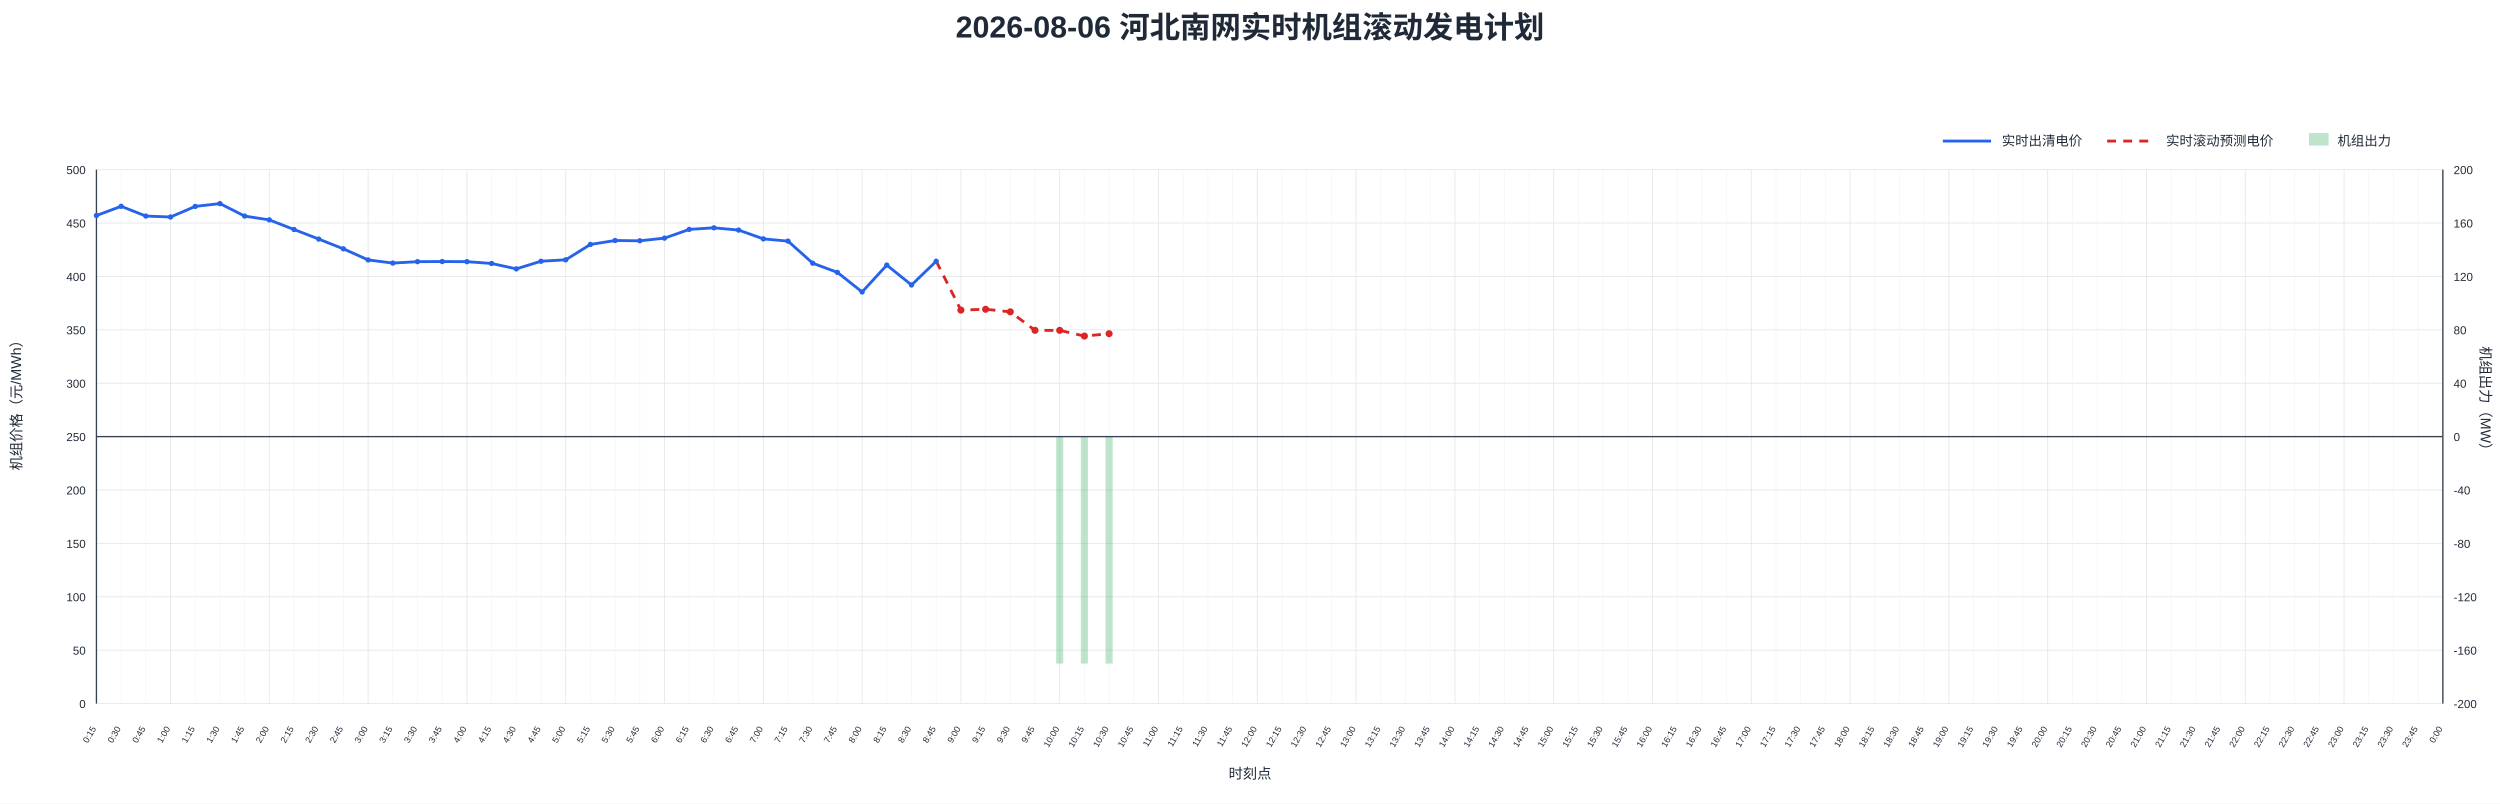
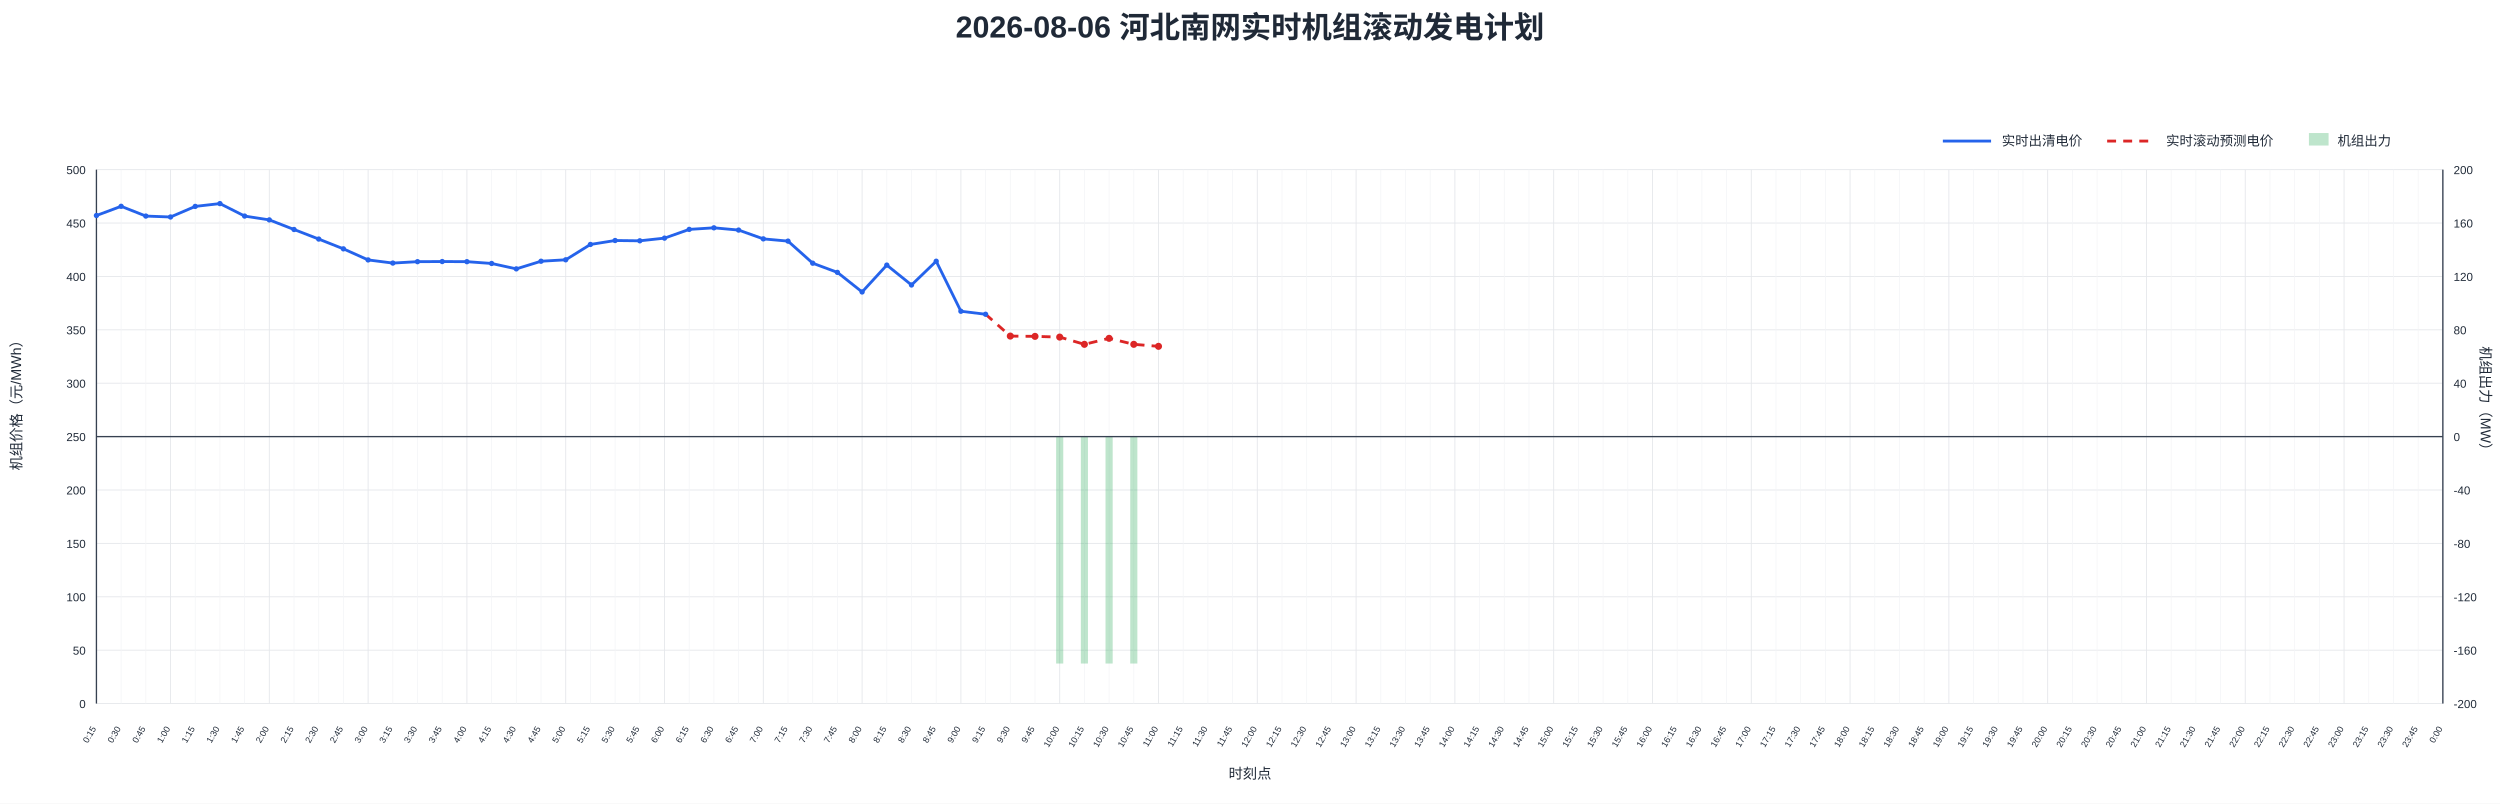
<svg xmlns="http://www.w3.org/2000/svg" width="2800" height="900" viewBox="0 0 2800 900" data-plot-left="108" data-plot-right="2736" data-plot-top="190" data-plot-bottom="788">
  <style>
text{font-family:'Microsoft YaHei','SimHei',Arial,sans-serif;fill:#1f2937}
.axis{stroke:#374151;stroke-width:1.5}
.grid{stroke:#e5e7eb;stroke-width:1}
.minor{stroke:#f3f4f6;stroke-width:0.8}
.actual{fill:none;stroke:#2563eb;stroke-width:3.2}
.forecast{fill:none;stroke:#dc2626;stroke-width:3.2;stroke-dasharray:10 8}
.bar{fill:#16a34a;fill-opacity:0.28}
.hover-zone{fill:#ffffff;fill-opacity:0;cursor:crosshair}
.hover-line{stroke:#111827;stroke-width:1.4;stroke-dasharray:6 5;opacity:0}
.tooltip{opacity:0;pointer-events:none}
.tooltip-bg{fill:#111827;fill-opacity:.72;stroke:#ffffff;stroke-width:1.2}
.tooltip text{fill:#ffffff;font-size:15px}
</style>
  <rect width="100%" height="100%" fill="#ffffff" />
  <text x="1400.0" y="42" text-anchor="middle" font-size="34" font-weight="700">2026-08-06 河北南网实时机组滚动发电计划</text>
  <text x="2748" y="793.00" text-anchor="start" font-size="13" fill="#166534">-200</text>
  <text x="2748" y="733.20" text-anchor="start" font-size="13" fill="#166534">-160</text>
  <text x="2748" y="673.40" text-anchor="start" font-size="13" fill="#166534">-120</text>
  <text x="2748" y="613.60" text-anchor="start" font-size="13" fill="#166534">-80</text>
  <text x="2748" y="553.80" text-anchor="start" font-size="13" fill="#166534">-40</text>
  <text x="2748" y="494.00" text-anchor="start" font-size="13" fill="#166534">0</text>
  <text x="2748" y="434.20" text-anchor="start" font-size="13" fill="#166534">40</text>
  <text x="2748" y="374.40" text-anchor="start" font-size="13" fill="#166534">80</text>
  <text x="2748" y="314.60" text-anchor="start" font-size="13" fill="#166534">120</text>
  <text x="2748" y="254.80" text-anchor="start" font-size="13" fill="#166534">160</text>
  <text x="2748" y="195.00" text-anchor="start" font-size="13" fill="#166534">200</text>
  <line class="grid" x1="108" y1="788.00" x2="2736" y2="788.00" />
  <text x="96" y="793.00" text-anchor="end" font-size="13">0</text>
  <line class="grid" x1="108" y1="728.20" x2="2736" y2="728.20" />
  <text x="96" y="733.20" text-anchor="end" font-size="13">50</text>
  <line class="grid" x1="108" y1="668.40" x2="2736" y2="668.40" />
  <text x="96" y="673.40" text-anchor="end" font-size="13">100</text>
  <line class="grid" x1="108" y1="608.60" x2="2736" y2="608.60" />
  <text x="96" y="613.60" text-anchor="end" font-size="13">150</text>
  <line class="grid" x1="108" y1="548.80" x2="2736" y2="548.80" />
  <text x="96" y="553.80" text-anchor="end" font-size="13">200</text>
  <line class="grid" x1="108" y1="489.00" x2="2736" y2="489.00" />
  <text x="96" y="494.00" text-anchor="end" font-size="13">250</text>
  <line class="grid" x1="108" y1="429.20" x2="2736" y2="429.20" />
  <text x="96" y="434.20" text-anchor="end" font-size="13">300</text>
  <line class="grid" x1="108" y1="369.40" x2="2736" y2="369.40" />
  <text x="96" y="374.40" text-anchor="end" font-size="13">350</text>
  <line class="grid" x1="108" y1="309.60" x2="2736" y2="309.60" />
  <text x="96" y="314.60" text-anchor="end" font-size="13">400</text>
  <line class="grid" x1="108" y1="249.80" x2="2736" y2="249.80" />
  <text x="96" y="254.80" text-anchor="end" font-size="13">450</text>
  <line class="grid" x1="108" y1="190.00" x2="2736" y2="190.00" />
  <text x="96" y="195.00" text-anchor="end" font-size="13">500</text>
  <line class="grid minor" x1="108.00" y1="190" x2="108.00" y2="788" />
  <text x="108.00" y="816" text-anchor="end" font-size="10" transform="rotate(-60 108.00 816)">0:15</text>
  <line class="grid minor" x1="135.66" y1="190" x2="135.66" y2="788" />
  <text x="135.66" y="816" text-anchor="end" font-size="10" transform="rotate(-60 135.66 816)">0:30</text>
  <line class="grid minor" x1="163.33" y1="190" x2="163.33" y2="788" />
  <text x="163.33" y="816" text-anchor="end" font-size="10" transform="rotate(-60 163.33 816)">0:45</text>
  <line class="grid" x1="190.99" y1="190" x2="190.99" y2="788" />
  <text x="190.99" y="816" text-anchor="end" font-size="10" transform="rotate(-60 190.99 816)">1:00</text>
  <line class="grid minor" x1="218.65" y1="190" x2="218.65" y2="788" />
  <text x="218.65" y="816" text-anchor="end" font-size="10" transform="rotate(-60 218.65 816)">1:15</text>
  <line class="grid minor" x1="246.32" y1="190" x2="246.32" y2="788" />
  <text x="246.32" y="816" text-anchor="end" font-size="10" transform="rotate(-60 246.32 816)">1:30</text>
  <line class="grid minor" x1="273.98" y1="190" x2="273.98" y2="788" />
  <text x="273.98" y="816" text-anchor="end" font-size="10" transform="rotate(-60 273.98 816)">1:45</text>
  <line class="grid" x1="301.64" y1="190" x2="301.64" y2="788" />
  <text x="301.64" y="816" text-anchor="end" font-size="10" transform="rotate(-60 301.64 816)">2:00</text>
  <line class="grid minor" x1="329.31" y1="190" x2="329.31" y2="788" />
  <text x="329.31" y="816" text-anchor="end" font-size="10" transform="rotate(-60 329.31 816)">2:15</text>
  <line class="grid minor" x1="356.97" y1="190" x2="356.97" y2="788" />
  <text x="356.97" y="816" text-anchor="end" font-size="10" transform="rotate(-60 356.97 816)">2:30</text>
  <line class="grid minor" x1="384.63" y1="190" x2="384.63" y2="788" />
  <text x="384.63" y="816" text-anchor="end" font-size="10" transform="rotate(-60 384.63 816)">2:45</text>
  <line class="grid" x1="412.29" y1="190" x2="412.29" y2="788" />
  <text x="412.29" y="816" text-anchor="end" font-size="10" transform="rotate(-60 412.29 816)">3:00</text>
  <line class="grid minor" x1="439.96" y1="190" x2="439.96" y2="788" />
  <text x="439.96" y="816" text-anchor="end" font-size="10" transform="rotate(-60 439.96 816)">3:15</text>
  <line class="grid minor" x1="467.62" y1="190" x2="467.62" y2="788" />
  <text x="467.62" y="816" text-anchor="end" font-size="10" transform="rotate(-60 467.62 816)">3:30</text>
  <line class="grid minor" x1="495.28" y1="190" x2="495.28" y2="788" />
  <text x="495.28" y="816" text-anchor="end" font-size="10" transform="rotate(-60 495.28 816)">3:45</text>
  <line class="grid" x1="522.95" y1="190" x2="522.95" y2="788" />
  <text x="522.95" y="816" text-anchor="end" font-size="10" transform="rotate(-60 522.95 816)">4:00</text>
  <line class="grid minor" x1="550.61" y1="190" x2="550.61" y2="788" />
  <text x="550.61" y="816" text-anchor="end" font-size="10" transform="rotate(-60 550.61 816)">4:15</text>
  <line class="grid minor" x1="578.27" y1="190" x2="578.27" y2="788" />
  <text x="578.27" y="816" text-anchor="end" font-size="10" transform="rotate(-60 578.27 816)">4:30</text>
  <line class="grid minor" x1="605.94" y1="190" x2="605.94" y2="788" />
  <text x="605.94" y="816" text-anchor="end" font-size="10" transform="rotate(-60 605.94 816)">4:45</text>
  <line class="grid" x1="633.60" y1="190" x2="633.60" y2="788" />
  <text x="633.60" y="816" text-anchor="end" font-size="10" transform="rotate(-60 633.60 816)">5:00</text>
  <line class="grid minor" x1="661.26" y1="190" x2="661.26" y2="788" />
  <text x="661.26" y="816" text-anchor="end" font-size="10" transform="rotate(-60 661.26 816)">5:15</text>
  <line class="grid minor" x1="688.93" y1="190" x2="688.93" y2="788" />
  <text x="688.93" y="816" text-anchor="end" font-size="10" transform="rotate(-60 688.93 816)">5:30</text>
  <line class="grid minor" x1="716.59" y1="190" x2="716.59" y2="788" />
  <text x="716.59" y="816" text-anchor="end" font-size="10" transform="rotate(-60 716.59 816)">5:45</text>
  <line class="grid" x1="744.25" y1="190" x2="744.25" y2="788" />
  <text x="744.25" y="816" text-anchor="end" font-size="10" transform="rotate(-60 744.25 816)">6:00</text>
  <line class="grid minor" x1="771.92" y1="190" x2="771.92" y2="788" />
  <text x="771.92" y="816" text-anchor="end" font-size="10" transform="rotate(-60 771.92 816)">6:15</text>
  <line class="grid minor" x1="799.58" y1="190" x2="799.58" y2="788" />
  <text x="799.58" y="816" text-anchor="end" font-size="10" transform="rotate(-60 799.58 816)">6:30</text>
  <line class="grid minor" x1="827.24" y1="190" x2="827.24" y2="788" />
  <text x="827.24" y="816" text-anchor="end" font-size="10" transform="rotate(-60 827.24 816)">6:45</text>
  <line class="grid" x1="854.91" y1="190" x2="854.91" y2="788" />
  <text x="854.91" y="816" text-anchor="end" font-size="10" transform="rotate(-60 854.91 816)">7:00</text>
  <line class="grid minor" x1="882.57" y1="190" x2="882.57" y2="788" />
  <text x="882.57" y="816" text-anchor="end" font-size="10" transform="rotate(-60 882.57 816)">7:15</text>
  <line class="grid minor" x1="910.23" y1="190" x2="910.23" y2="788" />
  <text x="910.23" y="816" text-anchor="end" font-size="10" transform="rotate(-60 910.23 816)">7:30</text>
  <line class="grid minor" x1="937.89" y1="190" x2="937.89" y2="788" />
  <text x="937.89" y="816" text-anchor="end" font-size="10" transform="rotate(-60 937.89 816)">7:45</text>
  <line class="grid" x1="965.56" y1="190" x2="965.56" y2="788" />
  <text x="965.56" y="816" text-anchor="end" font-size="10" transform="rotate(-60 965.56 816)">8:00</text>
  <line class="grid minor" x1="993.22" y1="190" x2="993.22" y2="788" />
  <text x="993.22" y="816" text-anchor="end" font-size="10" transform="rotate(-60 993.22 816)">8:15</text>
  <line class="grid minor" x1="1020.88" y1="190" x2="1020.88" y2="788" />
  <text x="1020.88" y="816" text-anchor="end" font-size="10" transform="rotate(-60 1020.88 816)">8:30</text>
  <line class="grid minor" x1="1048.55" y1="190" x2="1048.55" y2="788" />
  <text x="1048.55" y="816" text-anchor="end" font-size="10" transform="rotate(-60 1048.55 816)">8:45</text>
  <line class="grid" x1="1076.21" y1="190" x2="1076.21" y2="788" />
  <text x="1076.21" y="816" text-anchor="end" font-size="10" transform="rotate(-60 1076.21 816)">9:00</text>
  <line class="grid minor" x1="1103.87" y1="190" x2="1103.87" y2="788" />
  <text x="1103.87" y="816" text-anchor="end" font-size="10" transform="rotate(-60 1103.87 816)">9:15</text>
  <line class="grid minor" x1="1131.54" y1="190" x2="1131.54" y2="788" />
  <text x="1131.54" y="816" text-anchor="end" font-size="10" transform="rotate(-60 1131.54 816)">9:30</text>
  <line class="grid minor" x1="1159.20" y1="190" x2="1159.20" y2="788" />
  <text x="1159.20" y="816" text-anchor="end" font-size="10" transform="rotate(-60 1159.20 816)">9:45</text>
  <line class="grid" x1="1186.86" y1="190" x2="1186.86" y2="788" />
  <text x="1186.86" y="816" text-anchor="end" font-size="10" transform="rotate(-60 1186.86 816)">10:00</text>
  <line class="grid minor" x1="1214.53" y1="190" x2="1214.53" y2="788" />
  <text x="1214.53" y="816" text-anchor="end" font-size="10" transform="rotate(-60 1214.53 816)">10:15</text>
  <line class="grid minor" x1="1242.19" y1="190" x2="1242.19" y2="788" />
  <text x="1242.19" y="816" text-anchor="end" font-size="10" transform="rotate(-60 1242.19 816)">10:30</text>
  <line class="grid minor" x1="1269.85" y1="190" x2="1269.85" y2="788" />
  <text x="1269.85" y="816" text-anchor="end" font-size="10" transform="rotate(-60 1269.85 816)">10:45</text>
  <line class="grid" x1="1297.52" y1="190" x2="1297.52" y2="788" />
  <text x="1297.52" y="816" text-anchor="end" font-size="10" transform="rotate(-60 1297.52 816)">11:00</text>
  <line class="grid minor" x1="1325.18" y1="190" x2="1325.18" y2="788" />
  <text x="1325.18" y="816" text-anchor="end" font-size="10" transform="rotate(-60 1325.18 816)">11:15</text>
  <line class="grid minor" x1="1352.84" y1="190" x2="1352.84" y2="788" />
  <text x="1352.84" y="816" text-anchor="end" font-size="10" transform="rotate(-60 1352.84 816)">11:30</text>
  <line class="grid minor" x1="1380.51" y1="190" x2="1380.51" y2="788" />
  <text x="1380.51" y="816" text-anchor="end" font-size="10" transform="rotate(-60 1380.51 816)">11:45</text>
  <line class="grid" x1="1408.17" y1="190" x2="1408.17" y2="788" />
  <text x="1408.17" y="816" text-anchor="end" font-size="10" transform="rotate(-60 1408.17 816)">12:00</text>
  <line class="grid minor" x1="1435.83" y1="190" x2="1435.83" y2="788" />
  <text x="1435.83" y="816" text-anchor="end" font-size="10" transform="rotate(-60 1435.83 816)">12:15</text>
  <line class="grid minor" x1="1463.49" y1="190" x2="1463.49" y2="788" />
  <text x="1463.49" y="816" text-anchor="end" font-size="10" transform="rotate(-60 1463.49 816)">12:30</text>
  <line class="grid minor" x1="1491.16" y1="190" x2="1491.16" y2="788" />
  <text x="1491.16" y="816" text-anchor="end" font-size="10" transform="rotate(-60 1491.16 816)">12:45</text>
  <line class="grid" x1="1518.82" y1="190" x2="1518.82" y2="788" />
  <text x="1518.82" y="816" text-anchor="end" font-size="10" transform="rotate(-60 1518.82 816)">13:00</text>
  <line class="grid minor" x1="1546.48" y1="190" x2="1546.48" y2="788" />
  <text x="1546.48" y="816" text-anchor="end" font-size="10" transform="rotate(-60 1546.48 816)">13:15</text>
  <line class="grid minor" x1="1574.15" y1="190" x2="1574.15" y2="788" />
  <text x="1574.15" y="816" text-anchor="end" font-size="10" transform="rotate(-60 1574.15 816)">13:30</text>
  <line class="grid minor" x1="1601.81" y1="190" x2="1601.81" y2="788" />
  <text x="1601.81" y="816" text-anchor="end" font-size="10" transform="rotate(-60 1601.81 816)">13:45</text>
  <line class="grid" x1="1629.47" y1="190" x2="1629.47" y2="788" />
  <text x="1629.47" y="816" text-anchor="end" font-size="10" transform="rotate(-60 1629.47 816)">14:00</text>
  <line class="grid minor" x1="1657.14" y1="190" x2="1657.14" y2="788" />
  <text x="1657.14" y="816" text-anchor="end" font-size="10" transform="rotate(-60 1657.14 816)">14:15</text>
  <line class="grid minor" x1="1684.80" y1="190" x2="1684.80" y2="788" />
  <text x="1684.80" y="816" text-anchor="end" font-size="10" transform="rotate(-60 1684.80 816)">14:30</text>
  <line class="grid minor" x1="1712.46" y1="190" x2="1712.46" y2="788" />
  <text x="1712.46" y="816" text-anchor="end" font-size="10" transform="rotate(-60 1712.46 816)">14:45</text>
  <line class="grid" x1="1740.13" y1="190" x2="1740.13" y2="788" />
  <text x="1740.13" y="816" text-anchor="end" font-size="10" transform="rotate(-60 1740.13 816)">15:00</text>
  <line class="grid minor" x1="1767.79" y1="190" x2="1767.79" y2="788" />
  <text x="1767.79" y="816" text-anchor="end" font-size="10" transform="rotate(-60 1767.79 816)">15:15</text>
  <line class="grid minor" x1="1795.45" y1="190" x2="1795.45" y2="788" />
  <text x="1795.45" y="816" text-anchor="end" font-size="10" transform="rotate(-60 1795.45 816)">15:30</text>
  <line class="grid minor" x1="1823.12" y1="190" x2="1823.12" y2="788" />
  <text x="1823.12" y="816" text-anchor="end" font-size="10" transform="rotate(-60 1823.12 816)">15:45</text>
  <line class="grid" x1="1850.78" y1="190" x2="1850.78" y2="788" />
  <text x="1850.78" y="816" text-anchor="end" font-size="10" transform="rotate(-60 1850.78 816)">16:00</text>
  <line class="grid minor" x1="1878.44" y1="190" x2="1878.44" y2="788" />
  <text x="1878.44" y="816" text-anchor="end" font-size="10" transform="rotate(-60 1878.44 816)">16:15</text>
  <line class="grid minor" x1="1906.11" y1="190" x2="1906.11" y2="788" />
  <text x="1906.11" y="816" text-anchor="end" font-size="10" transform="rotate(-60 1906.11 816)">16:30</text>
  <line class="grid minor" x1="1933.77" y1="190" x2="1933.77" y2="788" />
  <text x="1933.77" y="816" text-anchor="end" font-size="10" transform="rotate(-60 1933.77 816)">16:45</text>
  <line class="grid" x1="1961.43" y1="190" x2="1961.43" y2="788" />
  <text x="1961.43" y="816" text-anchor="end" font-size="10" transform="rotate(-60 1961.43 816)">17:00</text>
  <line class="grid minor" x1="1989.09" y1="190" x2="1989.09" y2="788" />
  <text x="1989.09" y="816" text-anchor="end" font-size="10" transform="rotate(-60 1989.09 816)">17:15</text>
  <line class="grid minor" x1="2016.76" y1="190" x2="2016.76" y2="788" />
  <text x="2016.76" y="816" text-anchor="end" font-size="10" transform="rotate(-60 2016.76 816)">17:30</text>
  <line class="grid minor" x1="2044.42" y1="190" x2="2044.42" y2="788" />
  <text x="2044.42" y="816" text-anchor="end" font-size="10" transform="rotate(-60 2044.42 816)">17:45</text>
  <line class="grid" x1="2072.08" y1="190" x2="2072.08" y2="788" />
  <text x="2072.08" y="816" text-anchor="end" font-size="10" transform="rotate(-60 2072.08 816)">18:00</text>
  <line class="grid minor" x1="2099.75" y1="190" x2="2099.75" y2="788" />
  <text x="2099.75" y="816" text-anchor="end" font-size="10" transform="rotate(-60 2099.75 816)">18:15</text>
  <line class="grid minor" x1="2127.41" y1="190" x2="2127.41" y2="788" />
  <text x="2127.41" y="816" text-anchor="end" font-size="10" transform="rotate(-60 2127.41 816)">18:30</text>
  <line class="grid minor" x1="2155.07" y1="190" x2="2155.07" y2="788" />
  <text x="2155.07" y="816" text-anchor="end" font-size="10" transform="rotate(-60 2155.07 816)">18:45</text>
  <line class="grid" x1="2182.74" y1="190" x2="2182.74" y2="788" />
  <text x="2182.74" y="816" text-anchor="end" font-size="10" transform="rotate(-60 2182.74 816)">19:00</text>
  <line class="grid minor" x1="2210.40" y1="190" x2="2210.40" y2="788" />
  <text x="2210.40" y="816" text-anchor="end" font-size="10" transform="rotate(-60 2210.40 816)">19:15</text>
  <line class="grid minor" x1="2238.06" y1="190" x2="2238.06" y2="788" />
  <text x="2238.06" y="816" text-anchor="end" font-size="10" transform="rotate(-60 2238.06 816)">19:30</text>
  <line class="grid minor" x1="2265.73" y1="190" x2="2265.73" y2="788" />
  <text x="2265.73" y="816" text-anchor="end" font-size="10" transform="rotate(-60 2265.73 816)">19:45</text>
  <line class="grid" x1="2293.39" y1="190" x2="2293.39" y2="788" />
  <text x="2293.39" y="816" text-anchor="end" font-size="10" transform="rotate(-60 2293.39 816)">20:00</text>
  <line class="grid minor" x1="2321.05" y1="190" x2="2321.05" y2="788" />
  <text x="2321.05" y="816" text-anchor="end" font-size="10" transform="rotate(-60 2321.05 816)">20:15</text>
  <line class="grid minor" x1="2348.72" y1="190" x2="2348.72" y2="788" />
  <text x="2348.72" y="816" text-anchor="end" font-size="10" transform="rotate(-60 2348.72 816)">20:30</text>
  <line class="grid minor" x1="2376.38" y1="190" x2="2376.38" y2="788" />
  <text x="2376.38" y="816" text-anchor="end" font-size="10" transform="rotate(-60 2376.38 816)">20:45</text>
  <line class="grid" x1="2404.04" y1="190" x2="2404.04" y2="788" />
  <text x="2404.04" y="816" text-anchor="end" font-size="10" transform="rotate(-60 2404.04 816)">21:00</text>
  <line class="grid minor" x1="2431.71" y1="190" x2="2431.71" y2="788" />
  <text x="2431.71" y="816" text-anchor="end" font-size="10" transform="rotate(-60 2431.71 816)">21:15</text>
  <line class="grid minor" x1="2459.37" y1="190" x2="2459.37" y2="788" />
  <text x="2459.37" y="816" text-anchor="end" font-size="10" transform="rotate(-60 2459.37 816)">21:30</text>
  <line class="grid minor" x1="2487.03" y1="190" x2="2487.03" y2="788" />
  <text x="2487.03" y="816" text-anchor="end" font-size="10" transform="rotate(-60 2487.03 816)">21:45</text>
  <line class="grid" x1="2514.69" y1="190" x2="2514.69" y2="788" />
  <text x="2514.69" y="816" text-anchor="end" font-size="10" transform="rotate(-60 2514.69 816)">22:00</text>
  <line class="grid minor" x1="2542.36" y1="190" x2="2542.36" y2="788" />
  <text x="2542.36" y="816" text-anchor="end" font-size="10" transform="rotate(-60 2542.36 816)">22:15</text>
  <line class="grid minor" x1="2570.02" y1="190" x2="2570.02" y2="788" />
  <text x="2570.02" y="816" text-anchor="end" font-size="10" transform="rotate(-60 2570.02 816)">22:30</text>
  <line class="grid minor" x1="2597.68" y1="190" x2="2597.68" y2="788" />
  <text x="2597.68" y="816" text-anchor="end" font-size="10" transform="rotate(-60 2597.68 816)">22:45</text>
  <line class="grid" x1="2625.35" y1="190" x2="2625.35" y2="788" />
  <text x="2625.35" y="816" text-anchor="end" font-size="10" transform="rotate(-60 2625.35 816)">23:00</text>
  <line class="grid minor" x1="2653.01" y1="190" x2="2653.01" y2="788" />
  <text x="2653.01" y="816" text-anchor="end" font-size="10" transform="rotate(-60 2653.01 816)">23:15</text>
  <line class="grid minor" x1="2680.67" y1="190" x2="2680.67" y2="788" />
  <text x="2680.67" y="816" text-anchor="end" font-size="10" transform="rotate(-60 2680.67 816)">23:30</text>
  <line class="grid minor" x1="2708.34" y1="190" x2="2708.34" y2="788" />
  <text x="2708.34" y="816" text-anchor="end" font-size="10" transform="rotate(-60 2708.34 816)">23:45</text>
  <line class="grid" x1="2736.00" y1="190" x2="2736.00" y2="788" />
  <text x="2736.00" y="816" text-anchor="end" font-size="10" transform="rotate(-60 2736.00 816)">0:00</text>
  <rect class="bar" x="104.00" y="489.00" width="8" height="0.00" />
  <rect class="bar" x="131.66" y="489.00" width="8" height="0.00" />
  <rect class="bar" x="159.33" y="489.00" width="8" height="0.00" />
  <rect class="bar" x="186.99" y="489.00" width="8" height="0.00" />
  <rect class="bar" x="214.65" y="489.00" width="8" height="0.00" />
  <rect class="bar" x="242.32" y="489.00" width="8" height="0.00" />
  <rect class="bar" x="269.98" y="489.00" width="8" height="0.00" />
  <rect class="bar" x="297.64" y="489.00" width="8" height="0.00" />
  <rect class="bar" x="325.31" y="489.00" width="8" height="0.00" />
  <rect class="bar" x="352.97" y="489.00" width="8" height="0.00" />
  <rect class="bar" x="380.63" y="489.00" width="8" height="0.00" />
  <rect class="bar" x="408.29" y="489.00" width="8" height="0.00" />
  <rect class="bar" x="435.96" y="489.00" width="8" height="0.00" />
  <rect class="bar" x="463.62" y="489.00" width="8" height="0.00" />
  <rect class="bar" x="491.28" y="489.00" width="8" height="0.00" />
  <rect class="bar" x="518.95" y="489.00" width="8" height="0.00" />
  <rect class="bar" x="546.61" y="489.00" width="8" height="0.00" />
  <rect class="bar" x="574.27" y="489.00" width="8" height="0.00" />
  <rect class="bar" x="601.94" y="489.00" width="8" height="0.00" />
  <rect class="bar" x="629.60" y="489.00" width="8" height="0.00" />
  <rect class="bar" x="657.26" y="489.00" width="8" height="0.00" />
  <rect class="bar" x="684.93" y="489.00" width="8" height="0.00" />
  <rect class="bar" x="712.59" y="489.00" width="8" height="0.00" />
  <rect class="bar" x="740.25" y="489.00" width="8" height="0.00" />
  <rect class="bar" x="767.92" y="489.00" width="8" height="0.00" />
  <rect class="bar" x="795.58" y="489.00" width="8" height="0.00" />
  <rect class="bar" x="823.24" y="489.00" width="8" height="0.00" />
  <rect class="bar" x="850.91" y="489.00" width="8" height="0.00" />
  <rect class="bar" x="878.57" y="489.00" width="8" height="0.00" />
  <rect class="bar" x="906.23" y="489.00" width="8" height="0.00" />
  <rect class="bar" x="933.89" y="489.00" width="8" height="0.00" />
  <rect class="bar" x="961.56" y="489.00" width="8" height="0.00" />
  <rect class="bar" x="989.22" y="489.00" width="8" height="0.00" />
  <rect class="bar" x="1016.88" y="489.00" width="8" height="0.00" />
  <rect class="bar" x="1044.55" y="489.00" width="8" height="0.00" />
  <rect class="bar" x="1072.21" y="489.00" width="8" height="0.00" />
  <rect class="bar" x="1099.87" y="489.00" width="8" height="0.00" />
  <rect class="bar" x="1127.54" y="489.00" width="8" height="0.00" />
  <rect class="bar" x="1155.20" y="489.00" width="8" height="0.00" />
  <rect class="bar" x="1182.86" y="489.00" width="8" height="254.15" />
  <rect class="bar" x="1210.53" y="489.00" width="8" height="254.15" />
  <rect class="bar" x="1238.19" y="489.00" width="8" height="254.15" />
+   <rect class="bar" x="1265.85" y="489.00" width="8" height="254.15" />
+   <rect class="bar" x="1293.52" y="489.00" width="8" height="0.00" />
  <line class="axis" x1="108" y1="489.00" x2="2736" y2="489.00" />
  <line class="axis" x1="108" y1="190" x2="108" y2="788" />
  <line class="axis" x1="2736" y1="190" x2="2736" y2="788" />
  <text x="1400.0" y="872" text-anchor="middle" font-size="16">时刻点</text>
  <text x="24" y="450.0" text-anchor="middle" font-size="16" transform="rotate(-90 24 450.0)">机组价格（元/MWh）</text>
  <text x="2778" y="450.0" text-anchor="middle" font-size="16" fill="#166534" transform="rotate(90 2778 450.0)">机组出力（MW）</text>
-   <polyline class="actual" points="108.00,241.38 135.66,231.06 163.33,242.00 190.99,243.03 218.65,231.17 246.32,228.03 273.98,242.00 301.64,246.28 329.31,257.04 356.97,267.74 384.63,278.72 412.29,291.12 439.96,294.64 467.62,293.07 495.28,292.93 522.95,293.07 550.61,295.08 578.27,301.14 605.94,292.58 633.60,290.97 661.26,273.79 688.93,269.37 716.59,269.70 744.25,266.71 771.92,256.92 799.58,255.16 827.24,257.68 854.91,267.54 882.57,270.05 910.23,294.78 937.89,305.07 965.56,327.00 993.22,296.91 1020.88,319.19 1048.55,292.58" />
-   <polyline class="forecast" points="1048.55,292.58 1076.21,347.31 1103.87,346.37 1131.54,349.25 1159.20,369.99 1186.86,369.99 1214.53,376.41 1242.19,373.72" />
+   <polyline class="actual" points="108.00,241.38 135.66,231.06 163.33,242.00 190.99,243.03 218.65,231.17 246.32,228.03 273.98,242.00 301.64,246.28 329.31,257.04 356.97,267.74 384.63,278.72 412.29,291.12 439.96,294.64 467.62,293.07 495.28,292.93 522.95,293.07 550.61,295.08 578.27,301.14 605.94,292.58 633.60,290.97 661.26,273.79 688.93,269.37 716.59,269.70 744.25,266.71 771.92,256.92 799.58,255.16 827.24,257.68 854.91,267.54 882.57,270.05 910.23,294.78 937.89,305.07 965.56,327.00 993.22,296.91 1020.88,319.19 1048.55,292.58 1076.21,348.61 1103.87,351.97" />
+   <polyline class="forecast" points="1103.87,351.97 1131.54,376.41 1159.20,376.74 1186.86,377.54 1214.53,385.65 1242.19,378.94 1269.85,385.65 1297.52,387.89" />
  <circle cx="108.00" cy="241.38" r="3" fill="#2563eb" />
  <circle cx="135.66" cy="231.06" r="3" fill="#2563eb" />
  <circle cx="163.33" cy="242.00" r="3" fill="#2563eb" />
  <circle cx="190.99" cy="243.03" r="3" fill="#2563eb" />
  <circle cx="218.65" cy="231.17" r="3" fill="#2563eb" />
  <circle cx="246.32" cy="228.03" r="3" fill="#2563eb" />
  <circle cx="273.98" cy="242.00" r="3" fill="#2563eb" />
  <circle cx="301.64" cy="246.28" r="3" fill="#2563eb" />
  <circle cx="329.31" cy="257.04" r="3" fill="#2563eb" />
  <circle cx="356.97" cy="267.74" r="3" fill="#2563eb" />
  <circle cx="384.63" cy="278.72" r="3" fill="#2563eb" />
  <circle cx="412.29" cy="291.12" r="3" fill="#2563eb" />
  <circle cx="439.96" cy="294.64" r="3" fill="#2563eb" />
  <circle cx="467.62" cy="293.07" r="3" fill="#2563eb" />
  <circle cx="495.28" cy="292.93" r="3" fill="#2563eb" />
  <circle cx="522.95" cy="293.07" r="3" fill="#2563eb" />
  <circle cx="550.61" cy="295.08" r="3" fill="#2563eb" />
  <circle cx="578.27" cy="301.14" r="3" fill="#2563eb" />
  <circle cx="605.94" cy="292.58" r="3" fill="#2563eb" />
  <circle cx="633.60" cy="290.97" r="3" fill="#2563eb" />
  <circle cx="661.26" cy="273.79" r="3" fill="#2563eb" />
  <circle cx="688.93" cy="269.37" r="3" fill="#2563eb" />
  <circle cx="716.59" cy="269.70" r="3" fill="#2563eb" />
  <circle cx="744.25" cy="266.71" r="3" fill="#2563eb" />
  <circle cx="771.92" cy="256.92" r="3" fill="#2563eb" />
  <circle cx="799.58" cy="255.16" r="3" fill="#2563eb" />
  <circle cx="827.24" cy="257.68" r="3" fill="#2563eb" />
  <circle cx="854.91" cy="267.54" r="3" fill="#2563eb" />
  <circle cx="882.57" cy="270.05" r="3" fill="#2563eb" />
  <circle cx="910.23" cy="294.78" r="3" fill="#2563eb" />
  <circle cx="937.89" cy="305.07" r="3" fill="#2563eb" />
  <circle cx="965.56" cy="327.00" r="3" fill="#2563eb" />
  <circle cx="993.22" cy="296.91" r="3" fill="#2563eb" />
  <circle cx="1020.88" cy="319.19" r="3" fill="#2563eb" />
  <circle cx="1048.55" cy="292.58" r="3" fill="#2563eb" />
-   <circle cx="1076.21" cy="347.31" r="4" fill="#dc2626" />
-   <circle cx="1103.87" cy="346.37" r="4" fill="#dc2626" />
-   <circle cx="1131.54" cy="349.25" r="4" fill="#dc2626" />
-   <circle cx="1159.20" cy="369.99" r="4" fill="#dc2626" />
-   <circle cx="1186.86" cy="369.99" r="4" fill="#dc2626" />
-   <circle cx="1214.53" cy="376.41" r="4" fill="#dc2626" />
-   <circle cx="1242.19" cy="373.72" r="4" fill="#dc2626" />
+   <circle cx="1076.21" cy="348.61" r="3" fill="#2563eb" />
+   <circle cx="1103.87" cy="351.97" r="3" fill="#2563eb" />
+   <circle cx="1131.54" cy="376.41" r="4" fill="#dc2626" />
+   <circle cx="1159.20" cy="376.74" r="4" fill="#dc2626" />
+   <circle cx="1186.86" cy="377.54" r="4" fill="#dc2626" />
+   <circle cx="1214.53" cy="385.65" r="4" fill="#dc2626" />
+   <circle cx="1242.19" cy="378.94" r="4" fill="#dc2626" />
+   <circle cx="1269.85" cy="385.65" r="4" fill="#dc2626" />
+   <circle cx="1297.52" cy="387.89" r="4" fill="#dc2626" />
  <line x1="2176" y1="158" x2="2230" y2="158" class="actual" />
  <text x="2242" y="163" font-size="15">实时出清电价</text>
  <line x1="2360" y1="158" x2="2414" y2="158" class="forecast" />
  <text x="2426" y="163" font-size="15">实时滚动预测电价</text>
  <rect class="bar" x="2586" y="149" width="22" height="14" />
  <text x="2618" y="163" font-size="15">机组出力</text>
  <line id="hover-line" class="hover-line" x1="108" y1="190" x2="108" y2="788" />
  <g id="tooltip" class="tooltip">
    <rect class="tooltip-bg" x="0" y="0" width="220" height="122" rx="8" />
    <text id="tip-time" x="14" y="30" />
    <text id="tip-output" x="14" y="57" />
    <text id="tip-price" x="14" y="84" />
    <text id="tip-forecast" x="14" y="111" />
  </g>
  <rect class="hover-zone" x="108.00" y="190" width="13.83" height="598" data-x="108.00" data-time="0:15" data-output="0 MW" data-actual-price="457.04 元/MWh" data-forecast-price="--" data-curve-y="241.38" />
  <rect class="hover-zone" x="121.83" y="190" width="27.66" height="598" data-x="135.66" data-time="0:30" data-output="0 MW" data-actual-price="465.67 元/MWh" data-forecast-price="--" data-curve-y="231.06" />
  <rect class="hover-zone" x="149.49" y="190" width="27.66" height="598" data-x="163.33" data-time="0:45" data-output="0 MW" data-actual-price="456.52 元/MWh" data-forecast-price="--" data-curve-y="242.00" />
  <rect class="hover-zone" x="177.16" y="190" width="27.66" height="598" data-x="190.99" data-time="1:00" data-output="0 MW" data-actual-price="455.66 元/MWh" data-forecast-price="--" data-curve-y="243.03" />
  <rect class="hover-zone" x="204.82" y="190" width="27.66" height="598" data-x="218.65" data-time="1:15" data-output="0 MW" data-actual-price="465.58 元/MWh" data-forecast-price="--" data-curve-y="231.17" />
  <rect class="hover-zone" x="232.48" y="190" width="27.66" height="598" data-x="246.32" data-time="1:30" data-output="0 MW" data-actual-price="468.20 元/MWh" data-forecast-price="--" data-curve-y="228.03" />
  <rect class="hover-zone" x="260.15" y="190" width="27.66" height="598" data-x="273.98" data-time="1:45" data-output="0 MW" data-actual-price="456.52 元/MWh" data-forecast-price="--" data-curve-y="242.00" />
  <rect class="hover-zone" x="287.81" y="190" width="27.66" height="598" data-x="301.64" data-time="2:00" data-output="0 MW" data-actual-price="452.94 元/MWh" data-forecast-price="--" data-curve-y="246.28" />
  <rect class="hover-zone" x="315.47" y="190" width="27.66" height="598" data-x="329.31" data-time="2:15" data-output="0 MW" data-actual-price="443.95 元/MWh" data-forecast-price="--" data-curve-y="257.04" />
  <rect class="hover-zone" x="343.14" y="190" width="27.66" height="598" data-x="356.97" data-time="2:30" data-output="0 MW" data-actual-price="435.00 元/MWh" data-forecast-price="--" data-curve-y="267.74" />
  <rect class="hover-zone" x="370.80" y="190" width="27.66" height="598" data-x="384.63" data-time="2:45" data-output="0 MW" data-actual-price="425.82 元/MWh" data-forecast-price="--" data-curve-y="278.72" />
  <rect class="hover-zone" x="398.46" y="190" width="27.66" height="598" data-x="412.29" data-time="3:00" data-output="0 MW" data-actual-price="415.45 元/MWh" data-forecast-price="--" data-curve-y="291.12" />
  <rect class="hover-zone" x="426.13" y="190" width="27.66" height="598" data-x="439.96" data-time="3:15" data-output="0 MW" data-actual-price="412.51 元/MWh" data-forecast-price="--" data-curve-y="294.64" />
  <rect class="hover-zone" x="453.79" y="190" width="27.66" height="598" data-x="467.62" data-time="3:30" data-output="0 MW" data-actual-price="413.82 元/MWh" data-forecast-price="--" data-curve-y="293.07" />
  <rect class="hover-zone" x="481.45" y="190" width="27.66" height="598" data-x="495.28" data-time="3:45" data-output="0 MW" data-actual-price="413.94 元/MWh" data-forecast-price="--" data-curve-y="292.93" />
  <rect class="hover-zone" x="509.12" y="190" width="27.66" height="598" data-x="522.95" data-time="4:00" data-output="0 MW" data-actual-price="413.82 元/MWh" data-forecast-price="--" data-curve-y="293.07" />
  <rect class="hover-zone" x="536.78" y="190" width="27.66" height="598" data-x="550.61" data-time="4:15" data-output="0 MW" data-actual-price="412.14 元/MWh" data-forecast-price="--" data-curve-y="295.08" />
  <rect class="hover-zone" x="564.44" y="190" width="27.66" height="598" data-x="578.27" data-time="4:30" data-output="0 MW" data-actual-price="407.07 元/MWh" data-forecast-price="--" data-curve-y="301.14" />
  <rect class="hover-zone" x="592.11" y="190" width="27.66" height="598" data-x="605.94" data-time="4:45" data-output="0 MW" data-actual-price="414.23 元/MWh" data-forecast-price="--" data-curve-y="292.58" />
  <rect class="hover-zone" x="619.77" y="190" width="27.66" height="598" data-x="633.60" data-time="5:00" data-output="0 MW" data-actual-price="415.58 元/MWh" data-forecast-price="--" data-curve-y="290.97" />
  <rect class="hover-zone" x="647.43" y="190" width="27.66" height="598" data-x="661.26" data-time="5:15" data-output="0 MW" data-actual-price="429.94 元/MWh" data-forecast-price="--" data-curve-y="273.79" />
  <rect class="hover-zone" x="675.09" y="190" width="27.66" height="598" data-x="688.93" data-time="5:30" data-output="0 MW" data-actual-price="433.64 元/MWh" data-forecast-price="--" data-curve-y="269.37" />
  <rect class="hover-zone" x="702.76" y="190" width="27.66" height="598" data-x="716.59" data-time="5:45" data-output="0 MW" data-actual-price="433.36 元/MWh" data-forecast-price="--" data-curve-y="269.70" />
  <rect class="hover-zone" x="730.42" y="190" width="27.66" height="598" data-x="744.25" data-time="6:00" data-output="0 MW" data-actual-price="435.86 元/MWh" data-forecast-price="--" data-curve-y="266.71" />
  <rect class="hover-zone" x="758.08" y="190" width="27.66" height="598" data-x="771.92" data-time="6:15" data-output="0 MW" data-actual-price="444.05 元/MWh" data-forecast-price="--" data-curve-y="256.92" />
  <rect class="hover-zone" x="785.75" y="190" width="27.66" height="598" data-x="799.58" data-time="6:30" data-output="0 MW" data-actual-price="445.52 元/MWh" data-forecast-price="--" data-curve-y="255.16" />
  <rect class="hover-zone" x="813.41" y="190" width="27.66" height="598" data-x="827.24" data-time="6:45" data-output="0 MW" data-actual-price="443.41 元/MWh" data-forecast-price="--" data-curve-y="257.68" />
  <rect class="hover-zone" x="841.07" y="190" width="27.66" height="598" data-x="854.91" data-time="7:00" data-output="0 MW" data-actual-price="435.17 元/MWh" data-forecast-price="--" data-curve-y="267.54" />
  <rect class="hover-zone" x="868.74" y="190" width="27.66" height="598" data-x="882.57" data-time="7:15" data-output="0 MW" data-actual-price="433.07 元/MWh" data-forecast-price="--" data-curve-y="270.05" />
  <rect class="hover-zone" x="896.40" y="190" width="27.66" height="598" data-x="910.23" data-time="7:30" data-output="0 MW" data-actual-price="412.39 元/MWh" data-forecast-price="--" data-curve-y="294.78" />
  <rect class="hover-zone" x="924.06" y="190" width="27.66" height="598" data-x="937.89" data-time="7:45" data-output="0 MW" data-actual-price="403.79 元/MWh" data-forecast-price="--" data-curve-y="305.07" />
  <rect class="hover-zone" x="951.73" y="190" width="27.66" height="598" data-x="965.56" data-time="8:00" data-output="0 MW" data-actual-price="385.45 元/MWh" data-forecast-price="--" data-curve-y="327.00" />
  <rect class="hover-zone" x="979.39" y="190" width="27.66" height="598" data-x="993.22" data-time="8:15" data-output="0 MW" data-actual-price="410.61 元/MWh" data-forecast-price="--" data-curve-y="296.91" />
  <rect class="hover-zone" x="1007.05" y="190" width="27.66" height="598" data-x="1020.88" data-time="8:30" data-output="0 MW" data-actual-price="391.98 元/MWh" data-forecast-price="--" data-curve-y="319.19" />
  <rect class="hover-zone" x="1034.72" y="190" width="27.66" height="598" data-x="1048.55" data-time="8:45" data-output="0 MW" data-actual-price="414.23 元/MWh" data-forecast-price="--" data-curve-y="292.58" />
-   <rect class="hover-zone" x="1062.38" y="190" width="27.66" height="598" data-x="1076.21" data-time="9:00" data-output="0 MW" data-actual-price="--" data-forecast-price="368.47 元/MWh" data-curve-y="347.31" />
-   <rect class="hover-zone" x="1090.04" y="190" width="27.66" height="598" data-x="1103.87" data-time="9:15" data-output="0 MW" data-actual-price="--" data-forecast-price="369.26 元/MWh" data-curve-y="346.37" />
-   <rect class="hover-zone" x="1117.71" y="190" width="27.66" height="598" data-x="1131.54" data-time="9:30" data-output="0 MW" data-actual-price="--" data-forecast-price="366.85 元/MWh" data-curve-y="349.25" />
-   <rect class="hover-zone" x="1145.37" y="190" width="27.66" height="598" data-x="1159.20" data-time="9:45" data-output="0 MW" data-actual-price="--" data-forecast-price="349.51 元/MWh" data-curve-y="369.99" />
-   <rect class="hover-zone" x="1173.03" y="190" width="27.66" height="598" data-x="1186.86" data-time="10:00" data-output="-170 MW" data-actual-price="--" data-forecast-price="349.51 元/MWh" data-curve-y="369.99" />
-   <rect class="hover-zone" x="1200.69" y="190" width="27.66" height="598" data-x="1214.53" data-time="10:15" data-output="-170 MW" data-actual-price="--" data-forecast-price="344.14 元/MWh" data-curve-y="376.41" />
-   <rect class="hover-zone" x="1228.36" y="190" width="27.66" height="598" data-x="1242.19" data-time="10:30" data-output="-170 MW" data-actual-price="--" data-forecast-price="346.39 元/MWh" data-curve-y="373.72" />
-   <rect class="hover-zone" x="1256.02" y="190" width="27.66" height="598" data-x="1269.85" data-time="10:45" data-output="--" data-actual-price="--" data-forecast-price="--" data-curve-y="" />
-   <rect class="hover-zone" x="1283.68" y="190" width="27.66" height="598" data-x="1297.52" data-time="11:00" data-output="--" data-actual-price="--" data-forecast-price="--" data-curve-y="" />
+   <rect class="hover-zone" x="1062.38" y="190" width="27.66" height="598" data-x="1076.21" data-time="9:00" data-output="0 MW" data-actual-price="367.38 元/MWh" data-forecast-price="--" data-curve-y="348.61" />
+   <rect class="hover-zone" x="1090.04" y="190" width="27.66" height="598" data-x="1103.87" data-time="9:15" data-output="0 MW" data-actual-price="364.57 元/MWh" data-forecast-price="--" data-curve-y="351.97" />
+   <rect class="hover-zone" x="1117.71" y="190" width="27.66" height="598" data-x="1131.54" data-time="9:30" data-output="0 MW" data-actual-price="--" data-forecast-price="344.14 元/MWh" data-curve-y="376.41" />
+   <rect class="hover-zone" x="1145.37" y="190" width="27.66" height="598" data-x="1159.20" data-time="9:45" data-output="0 MW" data-actual-price="--" data-forecast-price="343.86 元/MWh" data-curve-y="376.74" />
+   <rect class="hover-zone" x="1173.03" y="190" width="27.66" height="598" data-x="1186.86" data-time="10:00" data-output="-170 MW" data-actual-price="--" data-forecast-price="343.19 元/MWh" data-curve-y="377.54" />
+   <rect class="hover-zone" x="1200.69" y="190" width="27.66" height="598" data-x="1214.53" data-time="10:15" data-output="-170 MW" data-actual-price="--" data-forecast-price="336.41 元/MWh" data-curve-y="385.65" />
+   <rect class="hover-zone" x="1228.36" y="190" width="27.66" height="598" data-x="1242.19" data-time="10:30" data-output="-170 MW" data-actual-price="--" data-forecast-price="342.02 元/MWh" data-curve-y="378.94" />
+   <rect class="hover-zone" x="1256.02" y="190" width="27.66" height="598" data-x="1269.85" data-time="10:45" data-output="-170 MW" data-actual-price="--" data-forecast-price="336.41 元/MWh" data-curve-y="385.65" />
+   <rect class="hover-zone" x="1283.68" y="190" width="27.66" height="598" data-x="1297.52" data-time="11:00" data-output="0 MW" data-actual-price="--" data-forecast-price="334.54 元/MWh" data-curve-y="387.89" />
  <rect class="hover-zone" x="1311.35" y="190" width="27.66" height="598" data-x="1325.18" data-time="11:15" data-output="--" data-actual-price="--" data-forecast-price="--" data-curve-y="" />
  <rect class="hover-zone" x="1339.01" y="190" width="27.66" height="598" data-x="1352.84" data-time="11:30" data-output="--" data-actual-price="--" data-forecast-price="--" data-curve-y="" />
  <rect class="hover-zone" x="1366.67" y="190" width="27.66" height="598" data-x="1380.51" data-time="11:45" data-output="--" data-actual-price="--" data-forecast-price="--" data-curve-y="" />
  <rect class="hover-zone" x="1394.34" y="190" width="27.66" height="598" data-x="1408.17" data-time="12:00" data-output="--" data-actual-price="--" data-forecast-price="--" data-curve-y="" />
  <rect class="hover-zone" x="1422.00" y="190" width="27.66" height="598" data-x="1435.83" data-time="12:15" data-output="--" data-actual-price="--" data-forecast-price="--" data-curve-y="" />
  <rect class="hover-zone" x="1449.66" y="190" width="27.66" height="598" data-x="1463.49" data-time="12:30" data-output="--" data-actual-price="--" data-forecast-price="--" data-curve-y="" />
  <rect class="hover-zone" x="1477.33" y="190" width="27.66" height="598" data-x="1491.16" data-time="12:45" data-output="--" data-actual-price="--" data-forecast-price="--" data-curve-y="" />
  <rect class="hover-zone" x="1504.99" y="190" width="27.66" height="598" data-x="1518.82" data-time="13:00" data-output="--" data-actual-price="--" data-forecast-price="--" data-curve-y="" />
  <rect class="hover-zone" x="1532.65" y="190" width="27.66" height="598" data-x="1546.48" data-time="13:15" data-output="--" data-actual-price="--" data-forecast-price="--" data-curve-y="" />
  <rect class="hover-zone" x="1560.32" y="190" width="27.66" height="598" data-x="1574.15" data-time="13:30" data-output="--" data-actual-price="--" data-forecast-price="--" data-curve-y="" />
  <rect class="hover-zone" x="1587.98" y="190" width="27.66" height="598" data-x="1601.81" data-time="13:45" data-output="--" data-actual-price="--" data-forecast-price="--" data-curve-y="" />
  <rect class="hover-zone" x="1615.64" y="190" width="27.66" height="598" data-x="1629.47" data-time="14:00" data-output="--" data-actual-price="--" data-forecast-price="--" data-curve-y="" />
  <rect class="hover-zone" x="1643.31" y="190" width="27.66" height="598" data-x="1657.14" data-time="14:15" data-output="--" data-actual-price="--" data-forecast-price="--" data-curve-y="" />
  <rect class="hover-zone" x="1670.97" y="190" width="27.66" height="598" data-x="1684.80" data-time="14:30" data-output="--" data-actual-price="--" data-forecast-price="--" data-curve-y="" />
  <rect class="hover-zone" x="1698.63" y="190" width="27.66" height="598" data-x="1712.46" data-time="14:45" data-output="--" data-actual-price="--" data-forecast-price="--" data-curve-y="" />
  <rect class="hover-zone" x="1726.29" y="190" width="27.66" height="598" data-x="1740.13" data-time="15:00" data-output="--" data-actual-price="--" data-forecast-price="--" data-curve-y="" />
  <rect class="hover-zone" x="1753.96" y="190" width="27.66" height="598" data-x="1767.79" data-time="15:15" data-output="--" data-actual-price="--" data-forecast-price="--" data-curve-y="" />
  <rect class="hover-zone" x="1781.62" y="190" width="27.66" height="598" data-x="1795.45" data-time="15:30" data-output="--" data-actual-price="--" data-forecast-price="--" data-curve-y="" />
  <rect class="hover-zone" x="1809.28" y="190" width="27.66" height="598" data-x="1823.12" data-time="15:45" data-output="--" data-actual-price="--" data-forecast-price="--" data-curve-y="" />
  <rect class="hover-zone" x="1836.95" y="190" width="27.66" height="598" data-x="1850.78" data-time="16:00" data-output="--" data-actual-price="--" data-forecast-price="--" data-curve-y="" />
  <rect class="hover-zone" x="1864.61" y="190" width="27.66" height="598" data-x="1878.44" data-time="16:15" data-output="--" data-actual-price="--" data-forecast-price="--" data-curve-y="" />
  <rect class="hover-zone" x="1892.27" y="190" width="27.66" height="598" data-x="1906.11" data-time="16:30" data-output="--" data-actual-price="--" data-forecast-price="--" data-curve-y="" />
  <rect class="hover-zone" x="1919.94" y="190" width="27.66" height="598" data-x="1933.77" data-time="16:45" data-output="--" data-actual-price="--" data-forecast-price="--" data-curve-y="" />
  <rect class="hover-zone" x="1947.60" y="190" width="27.66" height="598" data-x="1961.43" data-time="17:00" data-output="--" data-actual-price="--" data-forecast-price="--" data-curve-y="" />
  <rect class="hover-zone" x="1975.26" y="190" width="27.66" height="598" data-x="1989.09" data-time="17:15" data-output="--" data-actual-price="--" data-forecast-price="--" data-curve-y="" />
  <rect class="hover-zone" x="2002.93" y="190" width="27.66" height="598" data-x="2016.76" data-time="17:30" data-output="--" data-actual-price="--" data-forecast-price="--" data-curve-y="" />
  <rect class="hover-zone" x="2030.59" y="190" width="27.66" height="598" data-x="2044.42" data-time="17:45" data-output="--" data-actual-price="--" data-forecast-price="--" data-curve-y="" />
  <rect class="hover-zone" x="2058.25" y="190" width="27.66" height="598" data-x="2072.08" data-time="18:00" data-output="--" data-actual-price="--" data-forecast-price="--" data-curve-y="" />
  <rect class="hover-zone" x="2085.92" y="190" width="27.66" height="598" data-x="2099.75" data-time="18:15" data-output="--" data-actual-price="--" data-forecast-price="--" data-curve-y="" />
  <rect class="hover-zone" x="2113.58" y="190" width="27.66" height="598" data-x="2127.41" data-time="18:30" data-output="--" data-actual-price="--" data-forecast-price="--" data-curve-y="" />
  <rect class="hover-zone" x="2141.24" y="190" width="27.66" height="598" data-x="2155.07" data-time="18:45" data-output="--" data-actual-price="--" data-forecast-price="--" data-curve-y="" />
  <rect class="hover-zone" x="2168.91" y="190" width="27.66" height="598" data-x="2182.74" data-time="19:00" data-output="--" data-actual-price="--" data-forecast-price="--" data-curve-y="" />
  <rect class="hover-zone" x="2196.57" y="190" width="27.66" height="598" data-x="2210.40" data-time="19:15" data-output="--" data-actual-price="--" data-forecast-price="--" data-curve-y="" />
  <rect class="hover-zone" x="2224.23" y="190" width="27.66" height="598" data-x="2238.06" data-time="19:30" data-output="--" data-actual-price="--" data-forecast-price="--" data-curve-y="" />
  <rect class="hover-zone" x="2251.89" y="190" width="27.66" height="598" data-x="2265.73" data-time="19:45" data-output="--" data-actual-price="--" data-forecast-price="--" data-curve-y="" />
  <rect class="hover-zone" x="2279.56" y="190" width="27.66" height="598" data-x="2293.39" data-time="20:00" data-output="--" data-actual-price="--" data-forecast-price="--" data-curve-y="" />
  <rect class="hover-zone" x="2307.22" y="190" width="27.66" height="598" data-x="2321.05" data-time="20:15" data-output="--" data-actual-price="--" data-forecast-price="--" data-curve-y="" />
  <rect class="hover-zone" x="2334.88" y="190" width="27.66" height="598" data-x="2348.72" data-time="20:30" data-output="--" data-actual-price="--" data-forecast-price="--" data-curve-y="" />
  <rect class="hover-zone" x="2362.55" y="190" width="27.66" height="598" data-x="2376.38" data-time="20:45" data-output="--" data-actual-price="--" data-forecast-price="--" data-curve-y="" />
  <rect class="hover-zone" x="2390.21" y="190" width="27.66" height="598" data-x="2404.04" data-time="21:00" data-output="--" data-actual-price="--" data-forecast-price="--" data-curve-y="" />
  <rect class="hover-zone" x="2417.87" y="190" width="27.66" height="598" data-x="2431.71" data-time="21:15" data-output="--" data-actual-price="--" data-forecast-price="--" data-curve-y="" />
  <rect class="hover-zone" x="2445.54" y="190" width="27.66" height="598" data-x="2459.37" data-time="21:30" data-output="--" data-actual-price="--" data-forecast-price="--" data-curve-y="" />
  <rect class="hover-zone" x="2473.20" y="190" width="27.66" height="598" data-x="2487.03" data-time="21:45" data-output="--" data-actual-price="--" data-forecast-price="--" data-curve-y="" />
  <rect class="hover-zone" x="2500.86" y="190" width="27.66" height="598" data-x="2514.69" data-time="22:00" data-output="--" data-actual-price="--" data-forecast-price="--" data-curve-y="" />
  <rect class="hover-zone" x="2528.53" y="190" width="27.66" height="598" data-x="2542.36" data-time="22:15" data-output="--" data-actual-price="--" data-forecast-price="--" data-curve-y="" />
  <rect class="hover-zone" x="2556.19" y="190" width="27.66" height="598" data-x="2570.02" data-time="22:30" data-output="--" data-actual-price="--" data-forecast-price="--" data-curve-y="" />
  <rect class="hover-zone" x="2583.85" y="190" width="27.66" height="598" data-x="2597.68" data-time="22:45" data-output="--" data-actual-price="--" data-forecast-price="--" data-curve-y="" />
  <rect class="hover-zone" x="2611.52" y="190" width="27.66" height="598" data-x="2625.35" data-time="23:00" data-output="--" data-actual-price="--" data-forecast-price="--" data-curve-y="" />
  <rect class="hover-zone" x="2639.18" y="190" width="27.66" height="598" data-x="2653.01" data-time="23:15" data-output="--" data-actual-price="--" data-forecast-price="--" data-curve-y="" />
  <rect class="hover-zone" x="2666.84" y="190" width="27.66" height="598" data-x="2680.67" data-time="23:30" data-output="--" data-actual-price="--" data-forecast-price="--" data-curve-y="" />
  <rect class="hover-zone" x="2694.51" y="190" width="27.66" height="598" data-x="2708.34" data-time="23:45" data-output="--" data-actual-price="--" data-forecast-price="--" data-curve-y="" />
  <rect class="hover-zone" x="2722.17" y="190" width="13.83" height="598" data-x="2736.00" data-time="0:00" data-output="--" data-actual-price="--" data-forecast-price="--" data-curve-y="" />
</svg>
